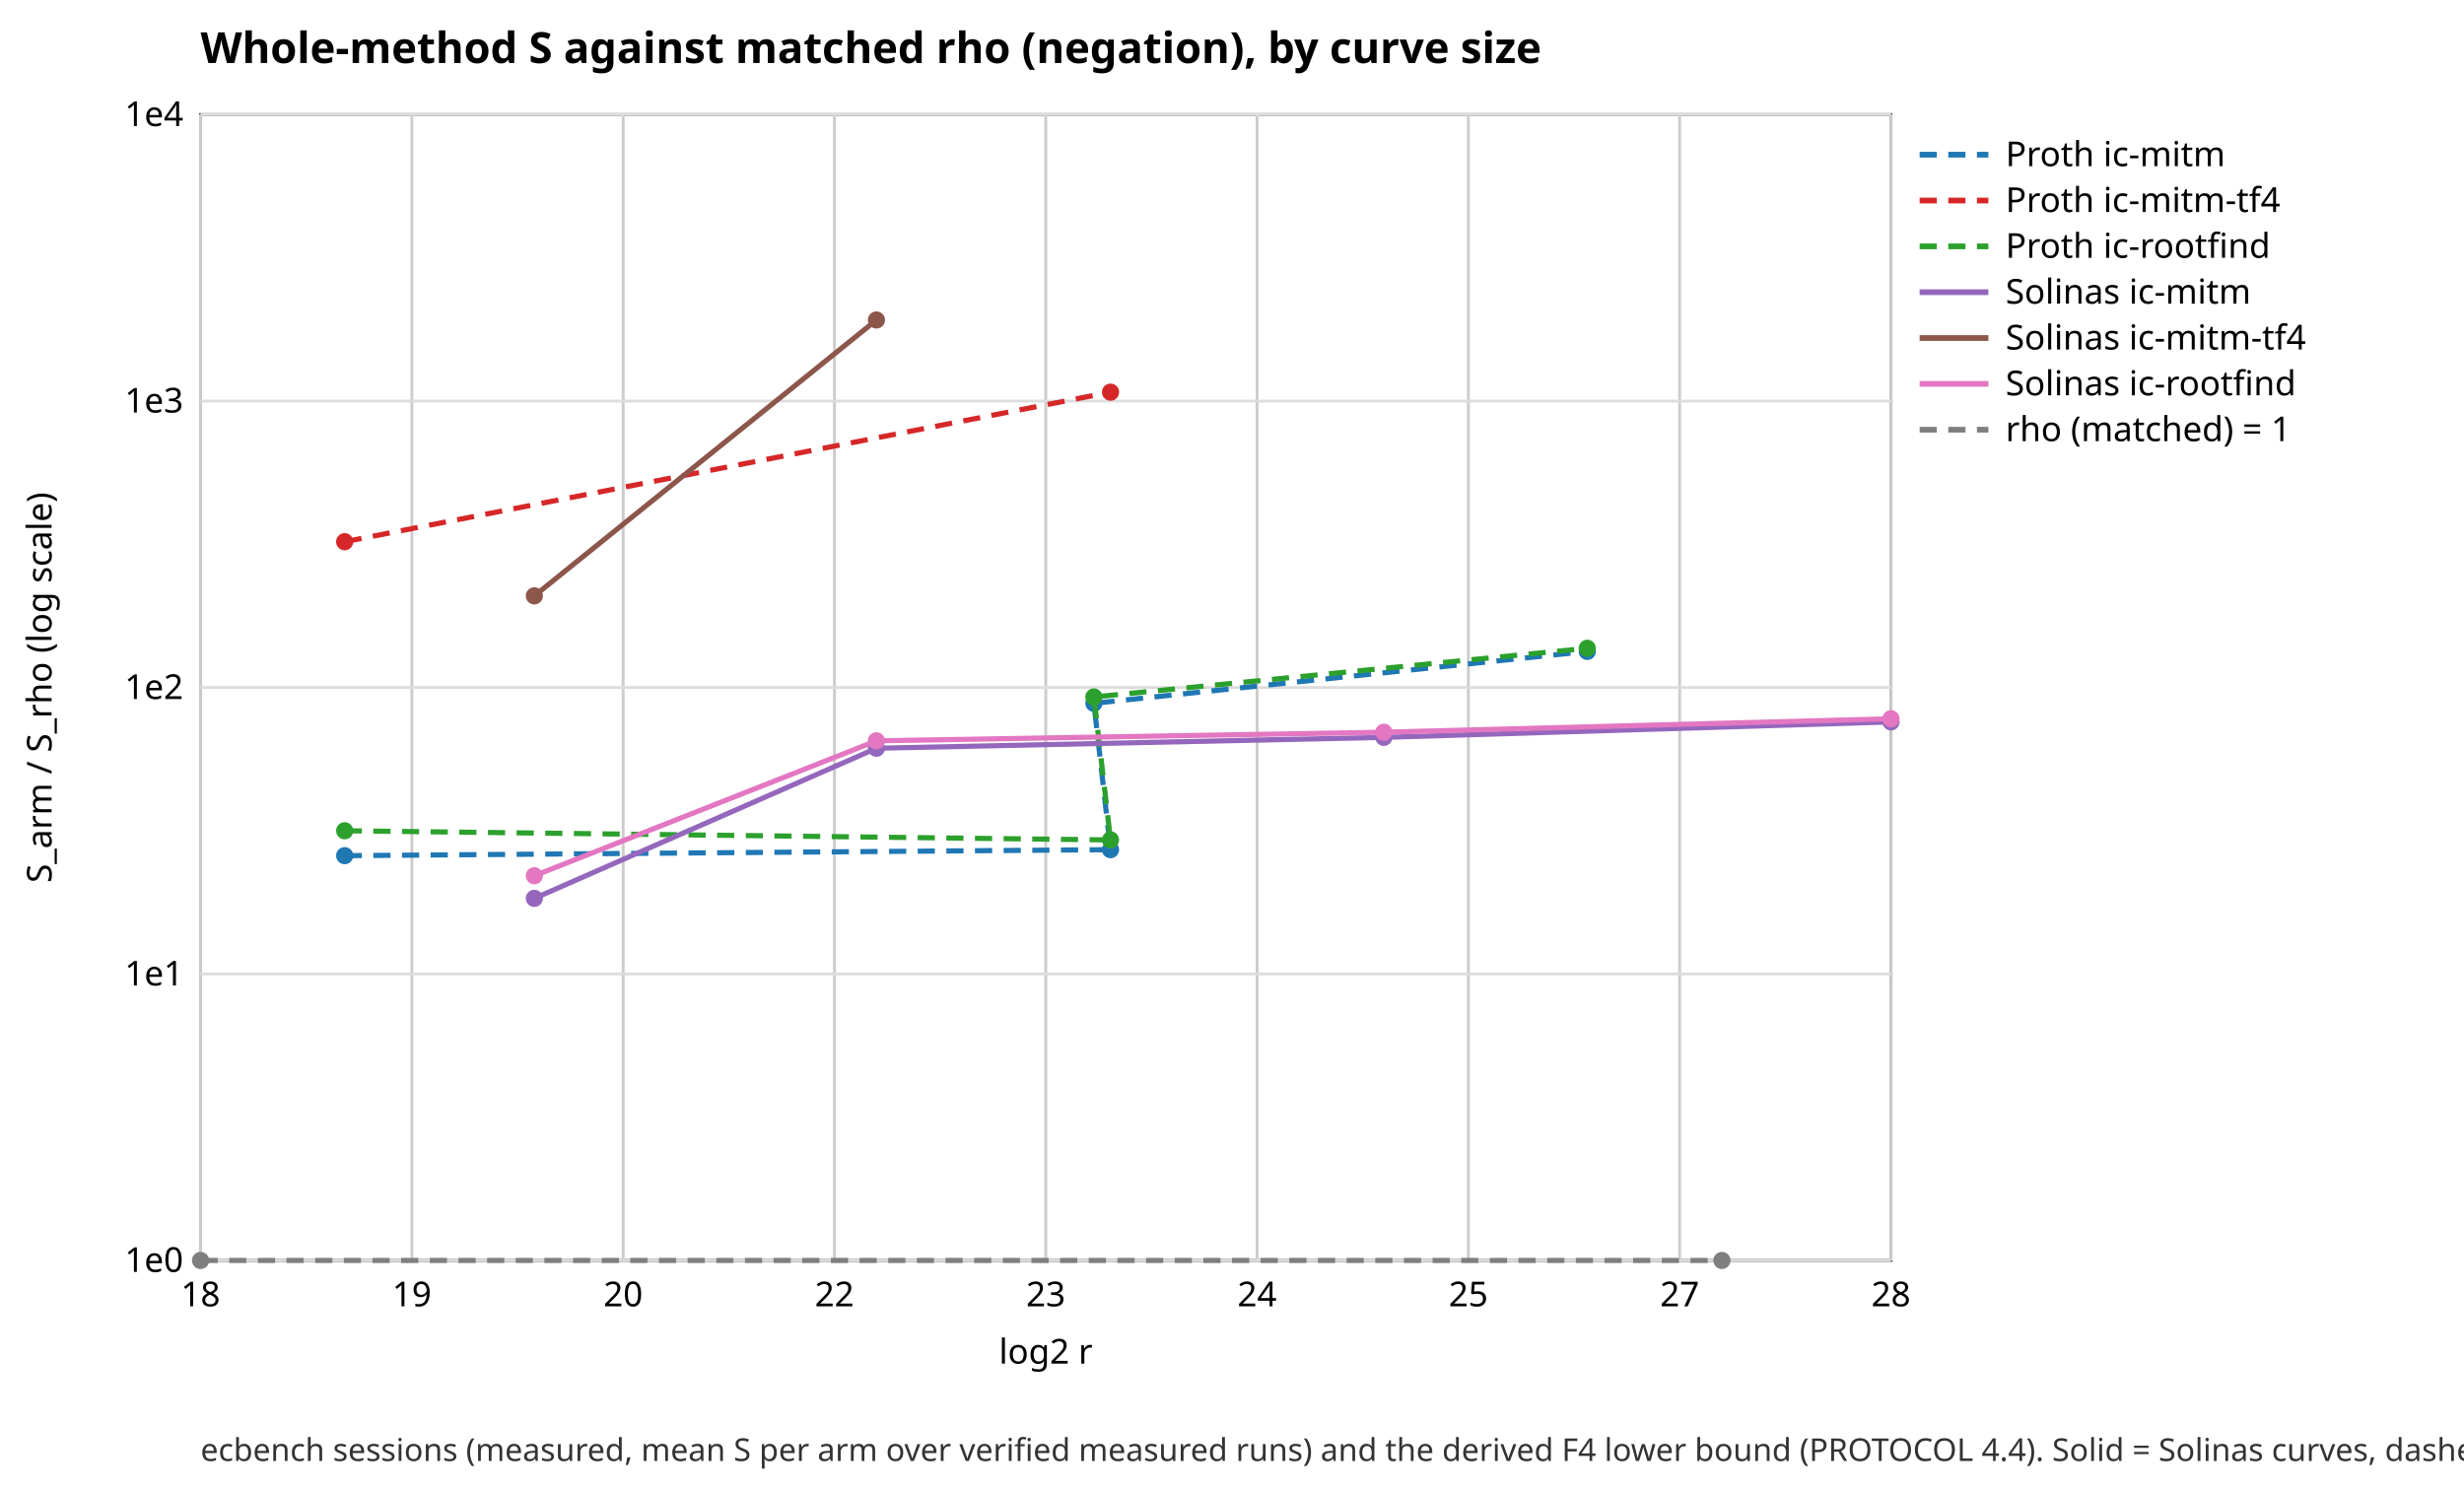
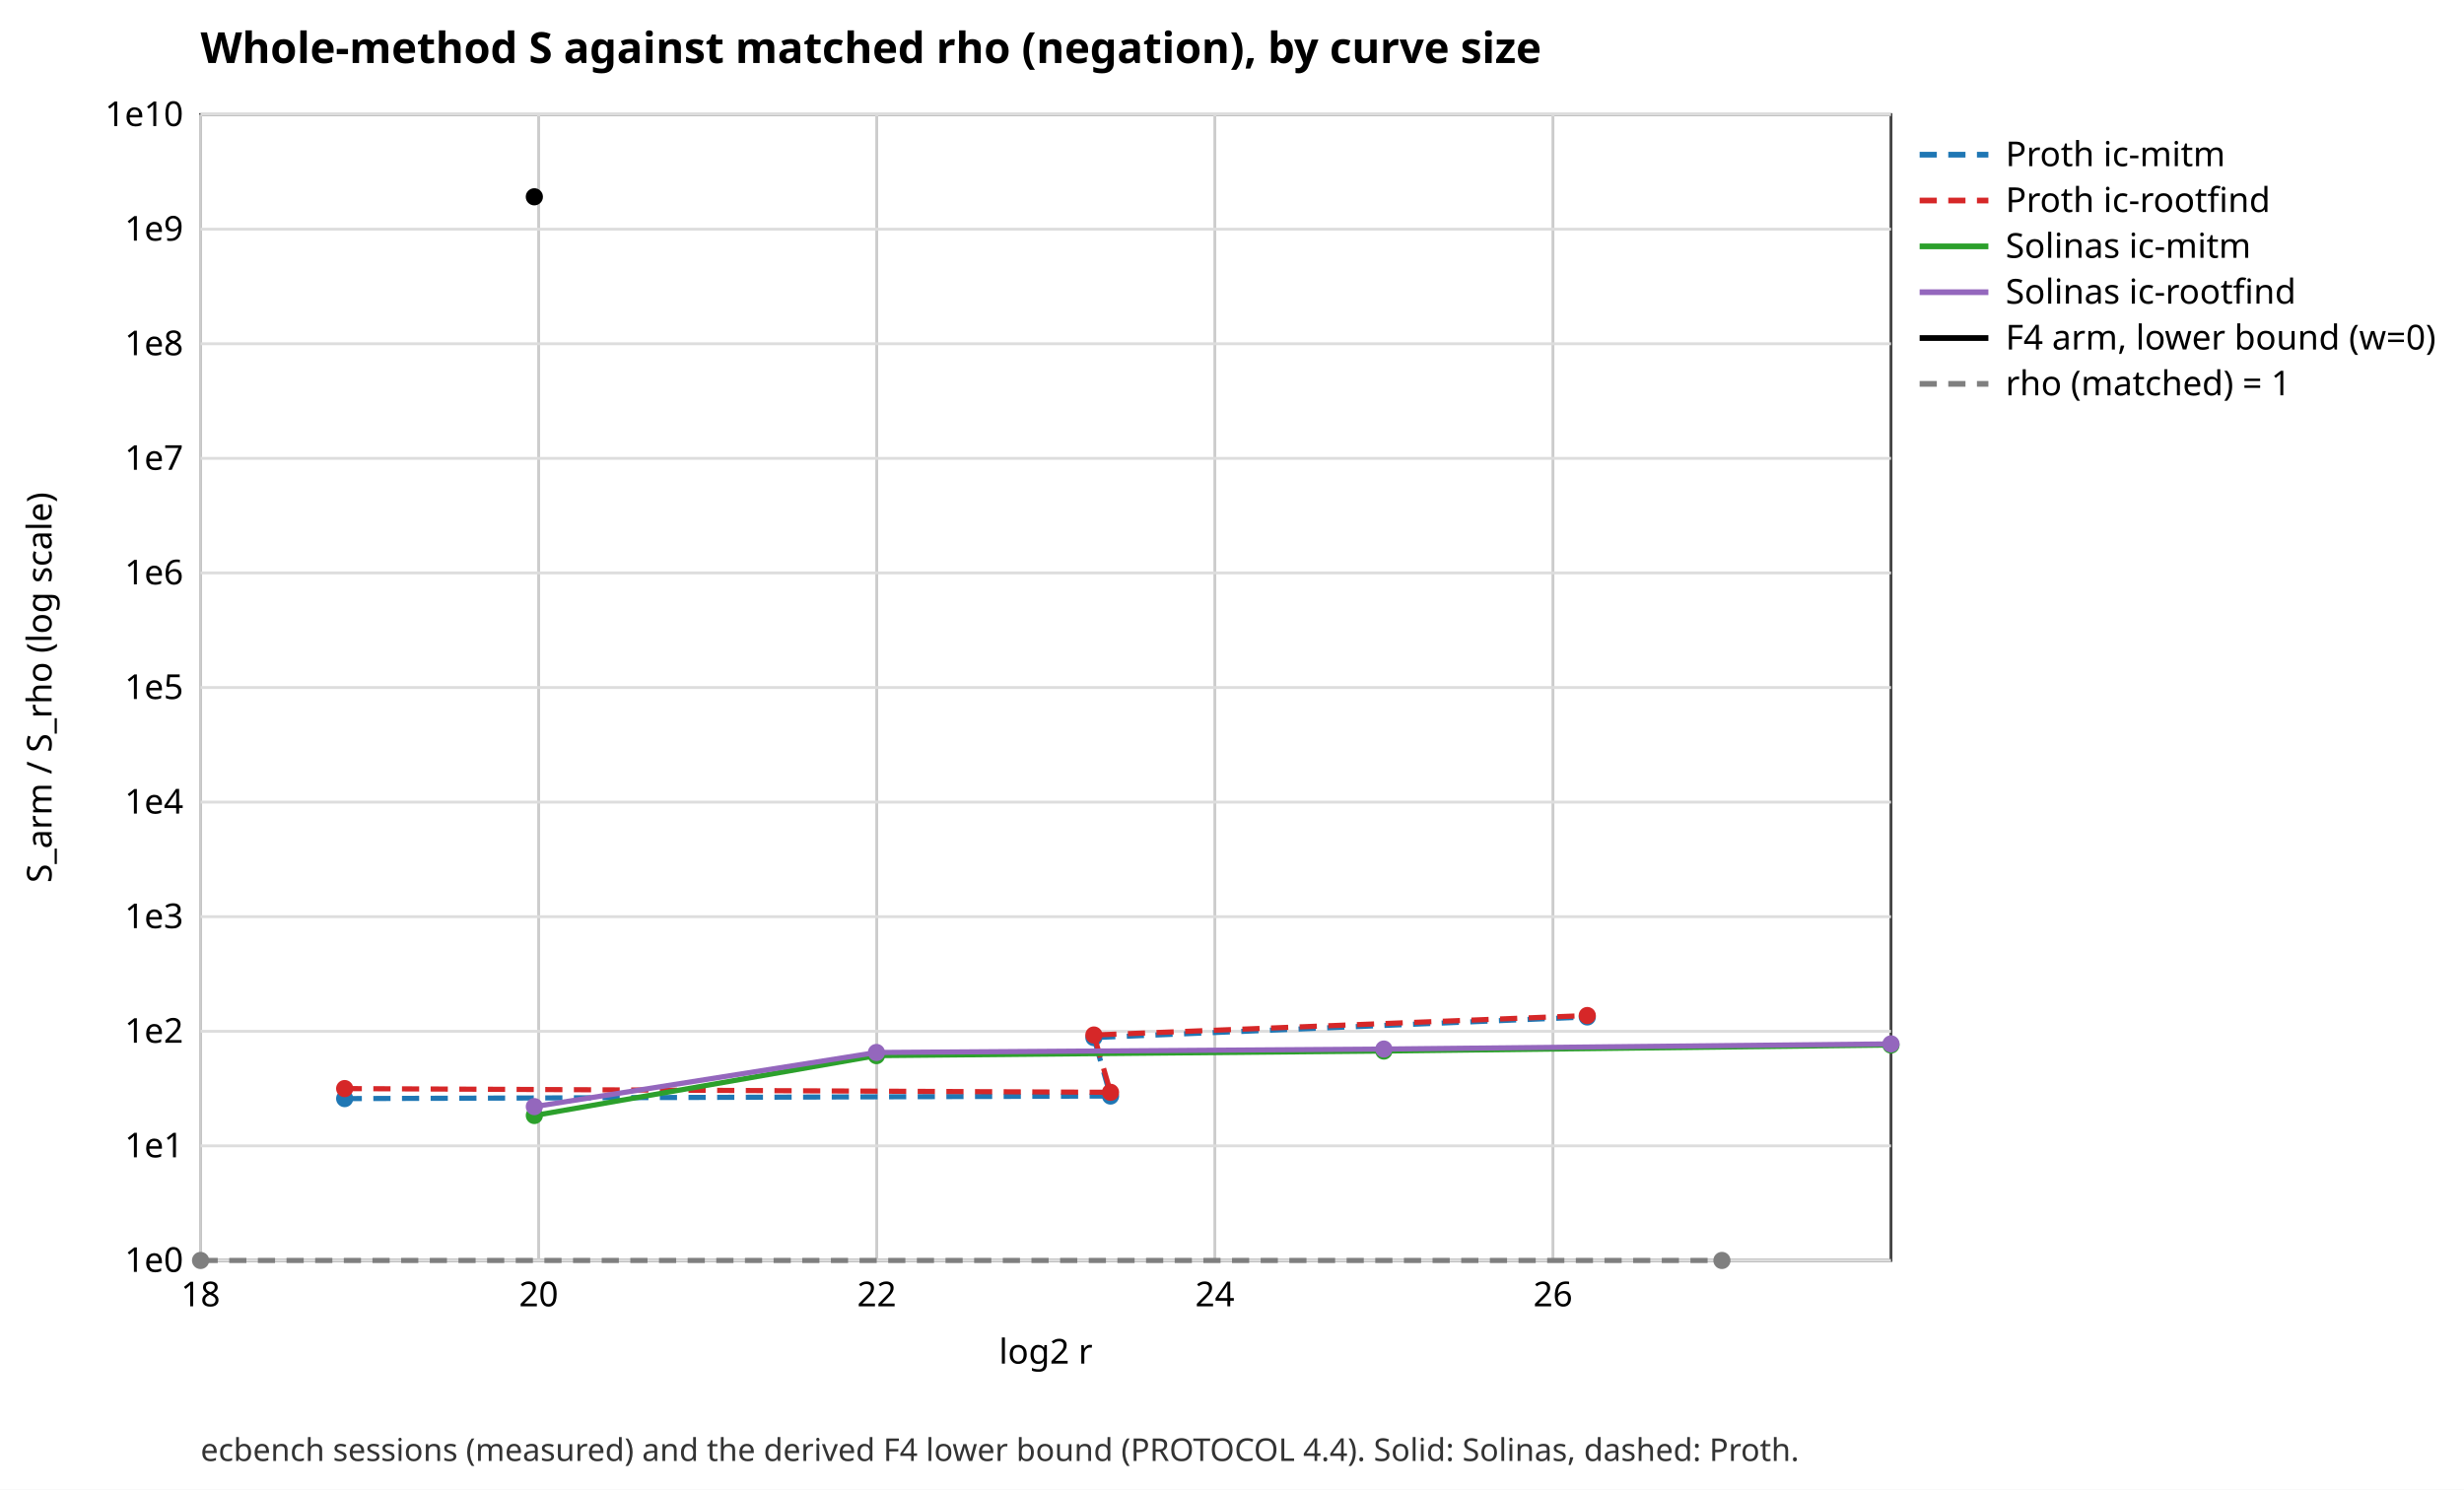
<svg xmlns="http://www.w3.org/2000/svg" viewBox="0 0 860 520" width="860" height="520" font-family="sans-serif" font-size="12">
  <rect width="860" height="520" fill="white" />
  <text x="70" y="22" font-size="15" font-weight="bold">Whole-method S against matched rho (negation), by curve size</text>
  <rect x="70" y="40" width="590" height="400" fill="none" stroke="#444" />
  <line x1="70" y1="40" x2="70" y2="440" stroke="#ccc" />
  <text x="70" y="456" text-anchor="middle">18</text>
-   <line x1="143.75" y1="40" x2="143.75" y2="440" stroke="#ccc" />
-   <text x="143.75" y="456" text-anchor="middle">19</text>
-   <line x1="217.5" y1="40" x2="217.5" y2="440" stroke="#ccc" />
-   <text x="217.5" y="456" text-anchor="middle">20</text>
-   <line x1="291.25" y1="40" x2="291.25" y2="440" stroke="#ccc" />
-   <text x="291.25" y="456" text-anchor="middle">22</text>
-   <line x1="365" y1="40" x2="365" y2="440" stroke="#ccc" />
-   <text x="365" y="456" text-anchor="middle">23</text>
-   <line x1="438.75" y1="40" x2="438.75" y2="440" stroke="#ccc" />
-   <text x="438.75" y="456" text-anchor="middle">24</text>
-   <line x1="512.5" y1="40" x2="512.5" y2="440" stroke="#ccc" />
-   <text x="512.5" y="456" text-anchor="middle">25</text>
-   <line x1="586.25" y1="40" x2="586.25" y2="440" stroke="#ccc" />
-   <text x="586.25" y="456" text-anchor="middle">27</text>
-   <line x1="660" y1="40" x2="660" y2="440" stroke="#ccc" />
-   <text x="660" y="456" text-anchor="middle">28</text>
+   <line x1="188.004" y1="40" x2="188.004" y2="440" stroke="#ccc" />
+   <text x="188.004" y="456" text-anchor="middle">20</text>
+   <line x1="306.007" y1="40" x2="306.007" y2="440" stroke="#ccc" />
+   <text x="306.007" y="456" text-anchor="middle">22</text>
+   <line x1="424.011" y1="40" x2="424.011" y2="440" stroke="#ccc" />
+   <text x="424.011" y="456" text-anchor="middle">24</text>
+   <line x1="542.015" y1="40" x2="542.015" y2="440" stroke="#ccc" />
+   <text x="542.015" y="456" text-anchor="middle">26</text>
  <line x1="70" y1="440" x2="660" y2="440" stroke="#ddd" />
  <text x="64" y="444" text-anchor="end">1e0</text>
-   <line x1="70" y1="340" x2="660" y2="340" stroke="#ddd" />
-   <text x="64" y="344" text-anchor="end">1e1</text>
+   <line x1="70" y1="400" x2="660" y2="400" stroke="#ddd" />
+   <text x="64" y="404" text-anchor="end">1e1</text>
+   <line x1="70" y1="360" x2="660" y2="360" stroke="#ddd" />
+   <text x="64" y="364" text-anchor="end">1e2</text>
+   <line x1="70" y1="320" x2="660" y2="320" stroke="#ddd" />
+   <text x="64" y="324" text-anchor="end">1e3</text>
+   <line x1="70" y1="280" x2="660" y2="280" stroke="#ddd" />
+   <text x="64" y="284" text-anchor="end">1e4</text>
  <line x1="70" y1="240" x2="660" y2="240" stroke="#ddd" />
-   <text x="64" y="244" text-anchor="end">1e2</text>
-   <line x1="70" y1="140" x2="660" y2="140" stroke="#ddd" />
-   <text x="64" y="144" text-anchor="end">1e3</text>
+   <text x="64" y="244" text-anchor="end">1e5</text>
+   <line x1="70" y1="200" x2="660" y2="200" stroke="#ddd" />
+   <text x="64" y="204" text-anchor="end">1e6</text>
+   <line x1="70" y1="160" x2="660" y2="160" stroke="#ddd" />
+   <text x="64" y="164" text-anchor="end">1e7</text>
+   <line x1="70" y1="120" x2="660" y2="120" stroke="#ddd" />
+   <text x="64" y="124" text-anchor="end">1e8</text>
+   <line x1="70" y1="80" x2="660" y2="80" stroke="#ddd" />
+   <text x="64" y="84" text-anchor="end">1e9</text>
  <line x1="70" y1="40" x2="660" y2="40" stroke="#ddd" />
-   <text x="64" y="44" text-anchor="end">1e4</text>
+   <text x="64" y="44" text-anchor="end">1e10</text>
  <text x="365" y="476" text-anchor="middle">log2 r</text>
  <text transform="translate(18,240) rotate(-90)" text-anchor="middle">S_arm / S_rho (log scale)</text>
-   <polyline points="120.3,298.7 387.6,296.6 381.8,245.5 554.0,227.4" fill="none" stroke="#1f77b4" stroke-width="1.8" stroke-dasharray="6 4" />
-   <circle cx="120.3" cy="298.7" r="3" fill="#1f77b4" />
-   <circle cx="387.6" cy="296.6" r="3" fill="#1f77b4" />
-   <circle cx="381.8" cy="245.5" r="3" fill="#1f77b4" />
-   <circle cx="554.0" cy="227.4" r="3" fill="#1f77b4" />
+   <polyline points="120.3,383.5 387.6,382.6 381.8,362.2 554.0,355.0" fill="none" stroke="#1f77b4" stroke-width="1.8" stroke-dasharray="6 4" />
+   <circle cx="120.3" cy="383.5" r="3" fill="#1f77b4" />
+   <circle cx="387.6" cy="382.6" r="3" fill="#1f77b4" />
+   <circle cx="381.8" cy="362.2" r="3" fill="#1f77b4" />
+   <circle cx="554.0" cy="355.0" r="3" fill="#1f77b4" />
  <line x1="670" y1="54" x2="694" y2="54" stroke="#1f77b4" stroke-width="2" stroke-dasharray="6 4" />
  <text x="700" y="58">Proth ic-mitm</text>
-   <polyline points="120.3,189.1 387.6,136.9" fill="none" stroke="#d62728" stroke-width="1.8" stroke-dasharray="6 4" />
-   <circle cx="120.3" cy="189.1" r="3" fill="#d62728" />
-   <circle cx="387.6" cy="136.9" r="3" fill="#d62728" />
+   <polyline points="120.3,380.0 387.6,381.3 381.8,361.3 554.0,354.5" fill="none" stroke="#d62728" stroke-width="1.8" stroke-dasharray="6 4" />
+   <circle cx="120.3" cy="380.0" r="3" fill="#d62728" />
+   <circle cx="387.6" cy="381.3" r="3" fill="#d62728" />
+   <circle cx="381.8" cy="361.3" r="3" fill="#d62728" />
+   <circle cx="554.0" cy="354.5" r="3" fill="#d62728" />
  <line x1="670" y1="70" x2="694" y2="70" stroke="#d62728" stroke-width="2" stroke-dasharray="6 4" />
-   <text x="700" y="74">Proth ic-mitm-tf4</text>
-   <polyline points="120.3,290.0 387.6,293.2 381.8,243.3 554.0,226.3" fill="none" stroke="#2ca02c" stroke-width="1.8" stroke-dasharray="6 4" />
-   <circle cx="120.3" cy="290.0" r="3" fill="#2ca02c" />
-   <circle cx="387.6" cy="293.2" r="3" fill="#2ca02c" />
-   <circle cx="381.8" cy="243.3" r="3" fill="#2ca02c" />
-   <circle cx="554.0" cy="226.3" r="3" fill="#2ca02c" />
-   <line x1="670" y1="86" x2="694" y2="86" stroke="#2ca02c" stroke-width="2" stroke-dasharray="6 4" />
-   <text x="700" y="90">Proth ic-rootfind</text>
-   <polyline points="186.5,313.6 305.9,261.2 483.0,257.4 660.0,252.0" fill="none" stroke="#9467bd" stroke-width="1.8" />
-   <circle cx="186.5" cy="313.6" r="3" fill="#9467bd" />
-   <circle cx="305.9" cy="261.2" r="3" fill="#9467bd" />
-   <circle cx="483.0" cy="257.4" r="3" fill="#9467bd" />
-   <circle cx="660.0" cy="252.0" r="3" fill="#9467bd" />
+   <text x="700" y="74">Proth ic-rootfind</text>
+   <polyline points="186.5,389.4 305.9,368.5 483.0,366.9 660.0,364.8" fill="none" stroke="#2ca02c" stroke-width="1.8" />
+   <circle cx="186.5" cy="389.4" r="3" fill="#2ca02c" />
+   <circle cx="305.9" cy="368.5" r="3" fill="#2ca02c" />
+   <circle cx="483.0" cy="366.9" r="3" fill="#2ca02c" />
+   <circle cx="660.0" cy="364.8" r="3" fill="#2ca02c" />
+   <line x1="670" y1="86" x2="694" y2="86" stroke="#2ca02c" stroke-width="2" />
+   <text x="700" y="90">Solinas ic-mitm</text>
+   <polyline points="186.5,386.3 305.9,367.4 483.0,366.2 660.0,364.4" fill="none" stroke="#9467bd" stroke-width="1.8" />
+   <circle cx="186.5" cy="386.3" r="3" fill="#9467bd" />
+   <circle cx="305.9" cy="367.4" r="3" fill="#9467bd" />
+   <circle cx="483.0" cy="366.2" r="3" fill="#9467bd" />
+   <circle cx="660.0" cy="364.4" r="3" fill="#9467bd" />
  <line x1="670" y1="102" x2="694" y2="102" stroke="#9467bd" stroke-width="2" />
-   <text x="700" y="106">Solinas ic-mitm</text>
-   <polyline points="186.5,208.0 305.9,111.7" fill="none" stroke="#8c564b" stroke-width="1.8" />
-   <circle cx="186.5" cy="208.0" r="3" fill="#8c564b" />
-   <circle cx="305.9" cy="111.7" r="3" fill="#8c564b" />
-   <line x1="670" y1="118" x2="694" y2="118" stroke="#8c564b" stroke-width="2" />
-   <text x="700" y="122">Solinas ic-mitm-tf4</text>
-   <polyline points="186.5,305.7 305.9,258.6 483.0,255.6 660.0,250.9" fill="none" stroke="#e377c2" stroke-width="1.8" />
-   <circle cx="186.5" cy="305.7" r="3" fill="#e377c2" />
-   <circle cx="305.9" cy="258.6" r="3" fill="#e377c2" />
-   <circle cx="483.0" cy="255.6" r="3" fill="#e377c2" />
-   <circle cx="660.0" cy="250.9" r="3" fill="#e377c2" />
-   <line x1="670" y1="134" x2="694" y2="134" stroke="#e377c2" stroke-width="2" />
-   <text x="700" y="138">Solinas ic-rootfind</text>
+   <text x="700" y="106">Solinas ic-rootfind</text>
+   <polyline points="186.5,68.7" fill="none" stroke="#000000" stroke-width="1.8" />
+   <circle cx="186.5" cy="68.7" r="3" fill="#000000" />
+   <line x1="670" y1="118" x2="694" y2="118" stroke="#000000" stroke-width="2" />
+   <text x="700" y="122">F4 arm, lower bound (w=0)</text>
  <polyline points="70.0,440.0 601.0,440.0" fill="none" stroke="#7f7f7f" stroke-width="1.8" stroke-dasharray="6 4" />
  <circle cx="70.0" cy="440.0" r="3" fill="#7f7f7f" />
  <circle cx="601.0" cy="440.0" r="3" fill="#7f7f7f" />
-   <line x1="670" y1="150" x2="694" y2="150" stroke="#7f7f7f" stroke-width="2" stroke-dasharray="6 4" />
-   <text x="700" y="154">rho (matched) = 1</text>
-   <text x="70" y="510" font-size="11" fill="#333">ecbench sessions (measured, mean S per arm over verified measured runs) and the derived F4 lower bound (PROTOCOL 4.4). Solid = Solinas curves, dashed = Proth controls.</text>
+   <line x1="670" y1="134" x2="694" y2="134" stroke="#7f7f7f" stroke-width="2" stroke-dasharray="6 4" />
+   <text x="700" y="138">rho (matched) = 1</text>
+   <text x="70" y="510" font-size="11" fill="#333">ecbench sessions (measured) and the derived F4 lower bound (PROTOCOL 4.4). Solid: Solinas, dashed: Proth.</text>
</svg>
